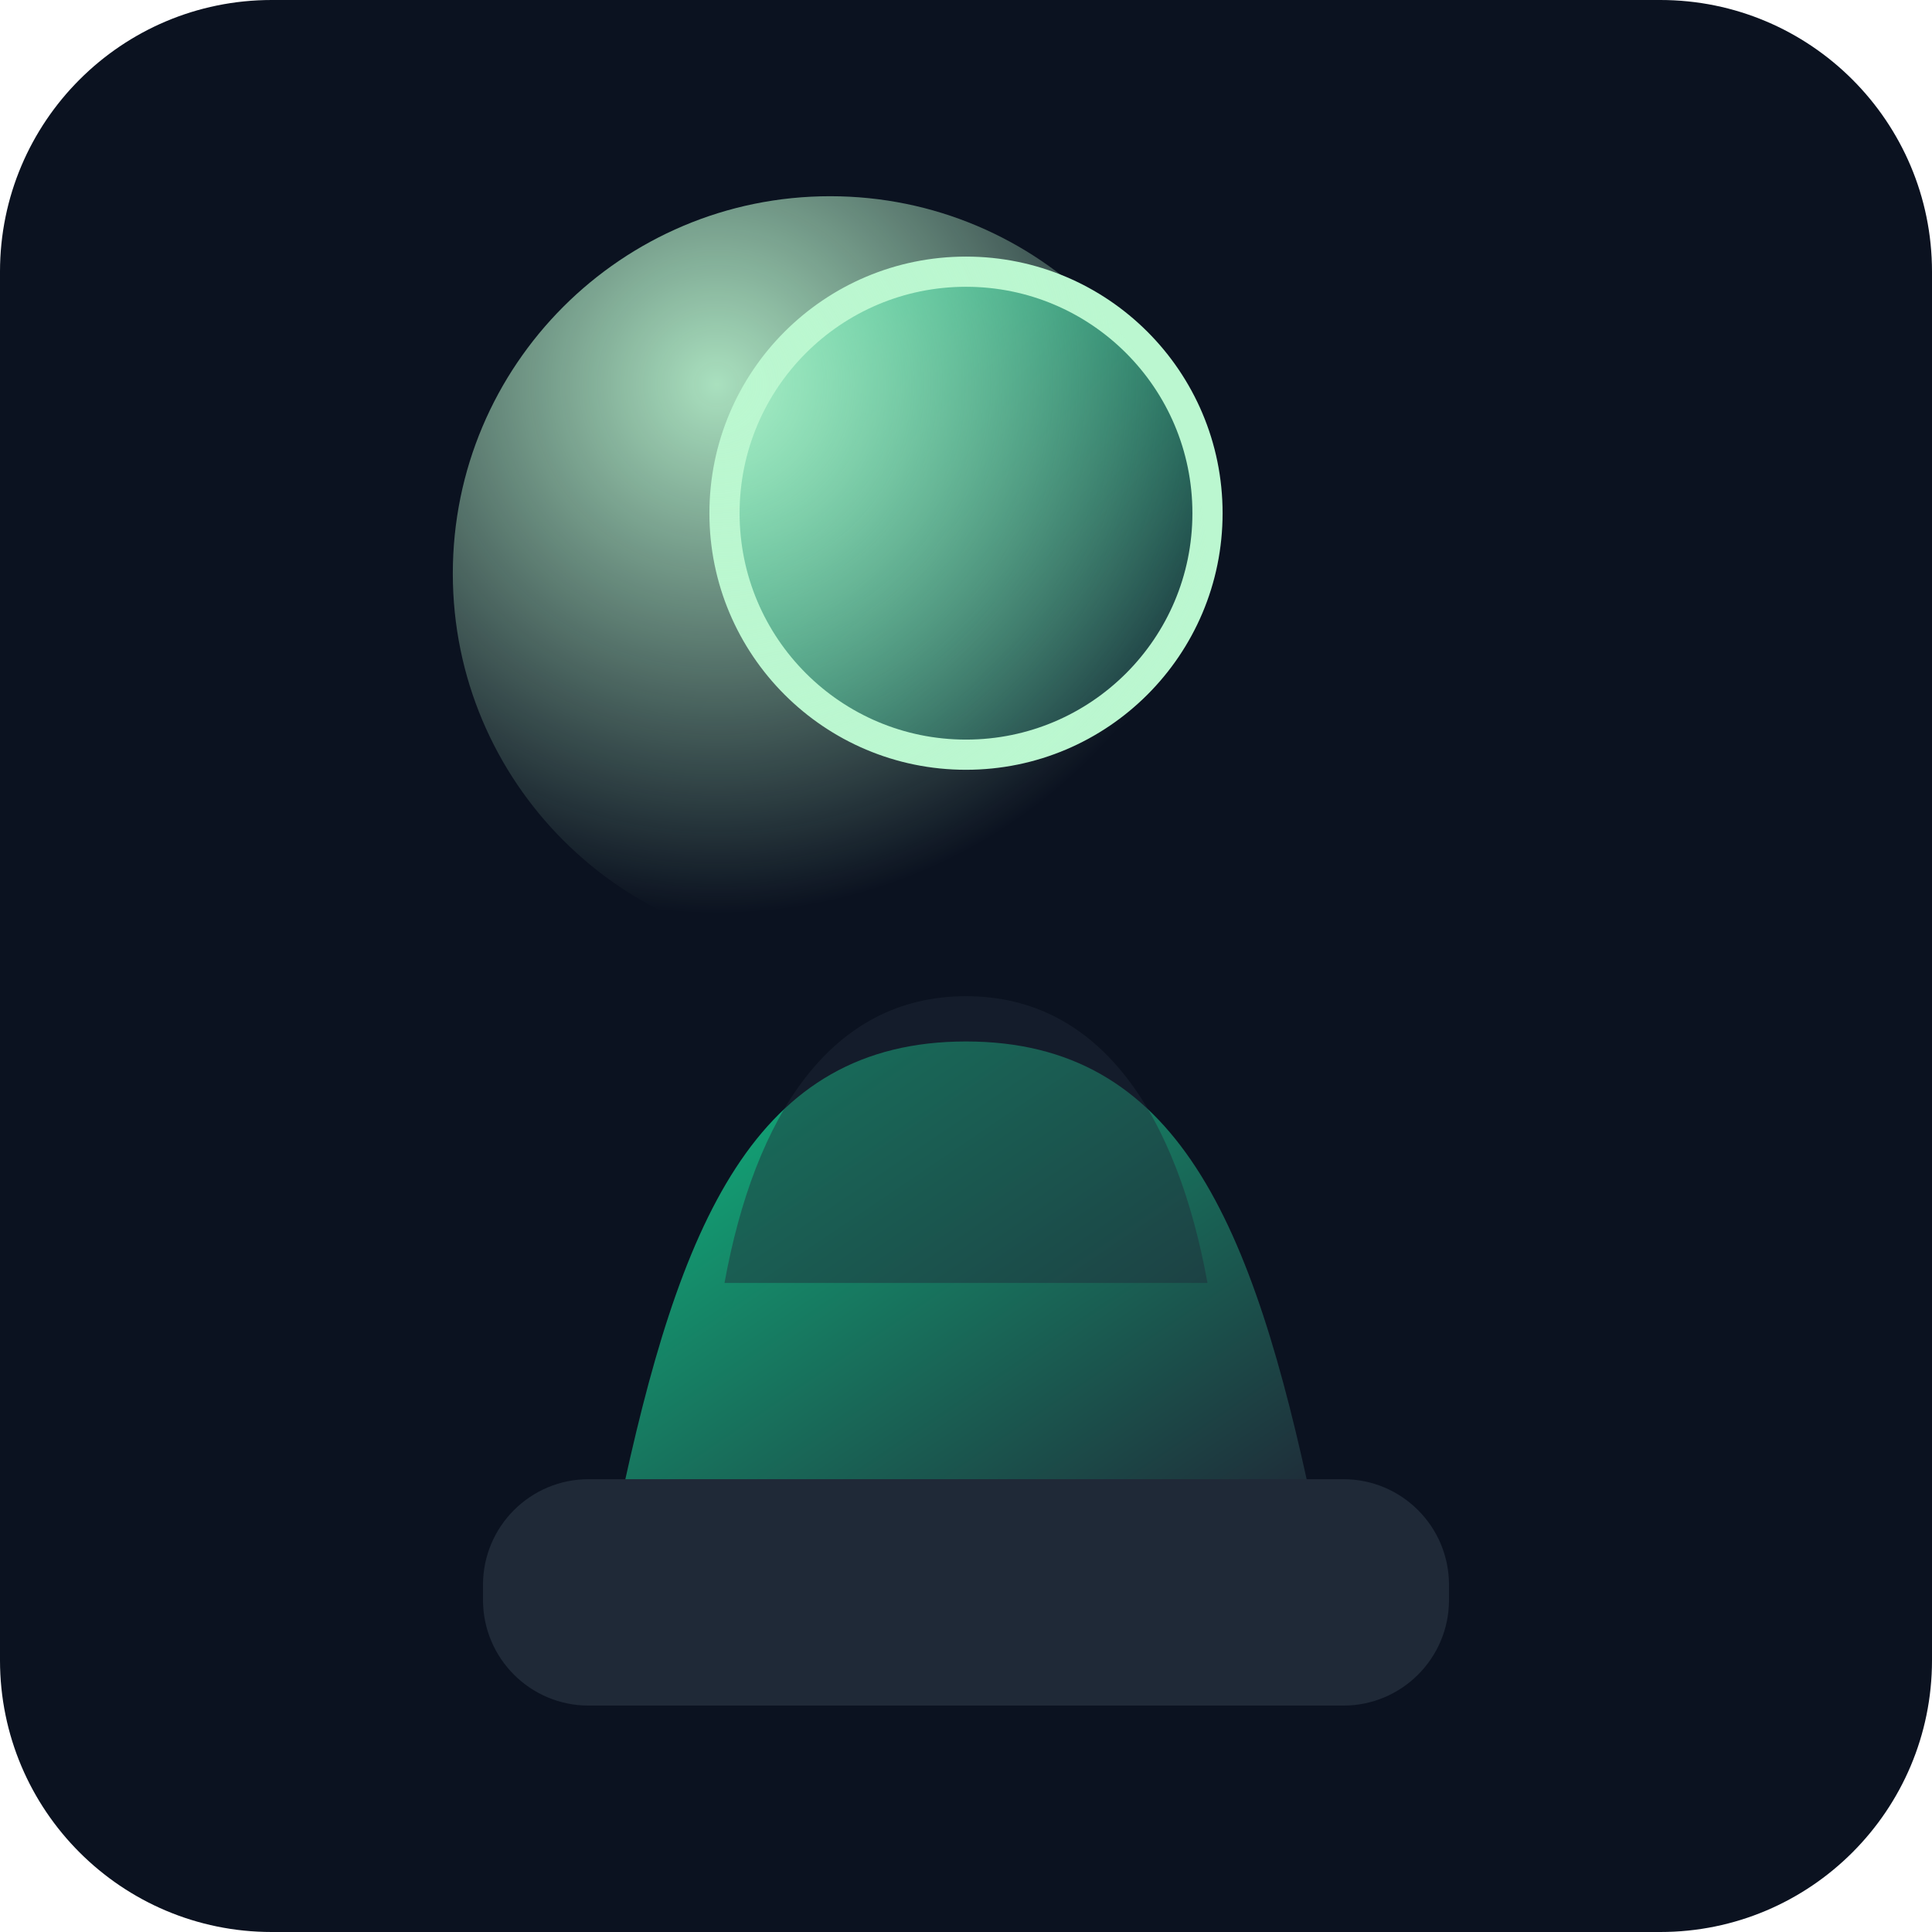
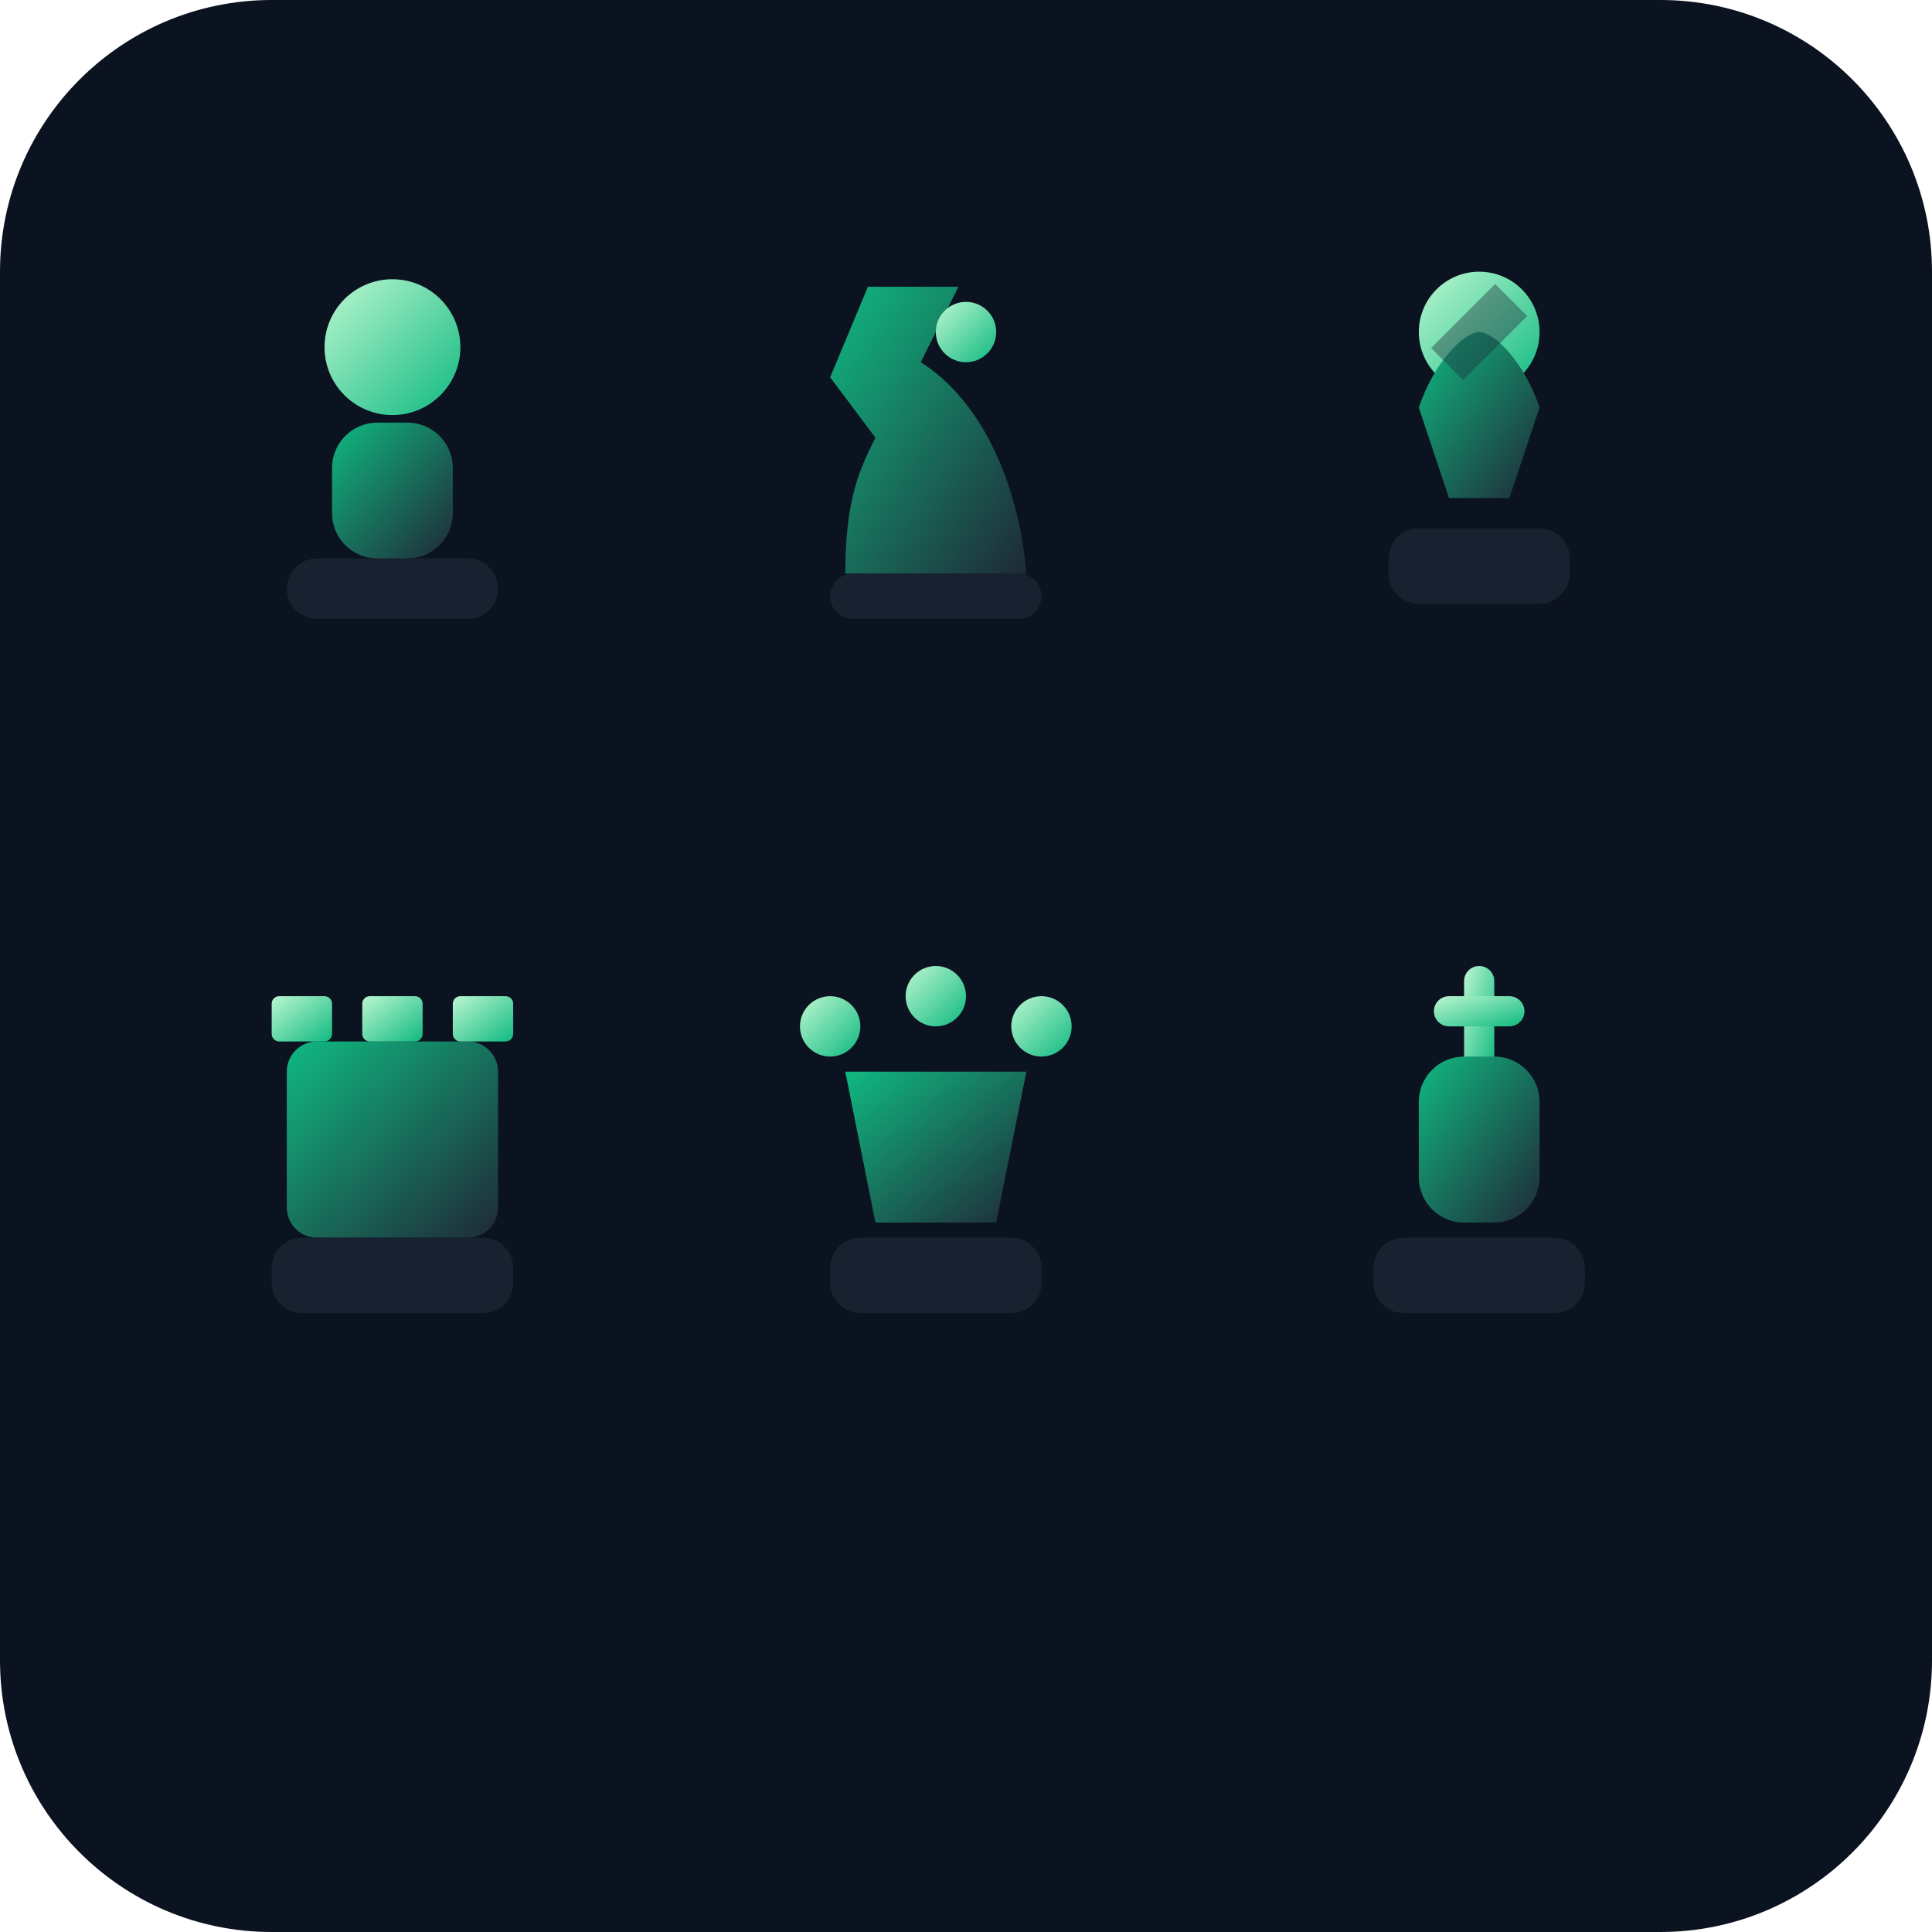
<svg xmlns="http://www.w3.org/2000/svg" width="256" height="256" viewBox="0 0 256 256">
  <defs>
-     <radialGradient id="shine" cx="35%" cy="25%" r="70%">
-       <stop offset="0%" stop-color="#bbf7d0" stop-opacity="0.9" />
-       <stop offset="100%" stop-color="#bbf7d0" stop-opacity="0" />
-     </radialGradient>
-     <linearGradient id="body" x1="0" y1="0" x2="1" y2="1">
+     <linearGradient id="piece" x1="0" y1="0" x2="1" y2="1">
      <stop offset="0%" stop-color="#10b981" />
      <stop offset="100%" stop-color="#1f2937" />
    </linearGradient>
+     <linearGradient id="pieceAlt" x1="0" y1="0" x2="1" y2="1">
+       <stop offset="0%" stop-color="#bbf7d0" />
+       <stop offset="100%" stop-color="#10b981" />
+     </linearGradient>
  </defs>
  <rect width="256" height="256" rx="36" fill="#0b1220" />
-   <circle cx="128" cy="68" r="32" fill="url(#body)" stroke="#bbf7d0" stroke-width="4" />
-   <path d="M82 200c8-38 18-62 46-62s38 24 46 62" fill="url(#body)" />
-   <path d="M96 170c4-22 14-38 32-38s28 16 32 38" fill="#1f2937" opacity="0.45" />
-   <rect x="64" y="196" width="128" height="30" rx="14" fill="#1f2937" />
-   <circle cx="110" cy="76" r="50" fill="url(#shine)" />
+   <g transform="translate(20 28)">
+     <g transform="translate(0 0)">
+       <circle cx="32" cy="18" r="9" fill="url(#pieceAlt)" />
+       <rect x="24" y="28" width="16" height="18" rx="6" fill="url(#piece)" />
+       <rect x="18" y="46" width="28" height="8" rx="4" fill="#1f2937" opacity="0.65" />
+     </g>
+     <g transform="translate(72 0)">
+       <path d="M20 48h24c-1-12-6-23-14-28l5-10h-12l-5 12 6 8c-2 4-4 8-4 18z" fill="url(#piece)" />
+       <rect x="18" y="48" width="28" height="6" rx="3" fill="#1f2937" opacity="0.65" />
+       <circle cx="36" cy="16" r="4" fill="url(#pieceAlt)" />
+     </g>
+     <g transform="translate(144 0)">
+       <circle cx="32" cy="16" r="8" fill="url(#pieceAlt)" />
+       <path d="M24 26c2-6 6-10 8-10s6 4 8 10l-4 12h-8l-4-12z" fill="url(#piece)" />
+       <rect x="20" y="42" width="24" height="10" rx="4" fill="#1f2937" opacity="0.65" />
+       <rect x="29" y="10" width="6" height="12" transform="rotate(45 32 16)" fill="#1f2937" opacity="0.4" />
+     </g>
+     <g transform="translate(0 92)">
+       <rect x="18" y="18" width="28" height="26" rx="4" fill="url(#piece)" />
+       <rect x="16" y="44" width="32" height="10" rx="4" fill="#1f2937" opacity="0.65" />
+       <rect x="16" y="12" width="8" height="6" rx="1" fill="url(#pieceAlt)" />
+       <rect x="28" y="12" width="8" height="6" rx="1" fill="url(#pieceAlt)" />
+       <rect x="40" y="12" width="8" height="6" rx="1" fill="url(#pieceAlt)" />
+     </g>
+     <g transform="translate(72 92)">
+       <circle cx="18" cy="16" r="4" fill="url(#pieceAlt)" />
+       <circle cx="32" cy="12" r="4" fill="url(#pieceAlt)" />
+       <circle cx="46" cy="16" r="4" fill="url(#pieceAlt)" />
+       <path d="M20 22h24l-4 20h-16l-4-20z" fill="url(#piece)" />
+       <rect x="18" y="44" width="28" height="10" rx="4" fill="#1f2937" opacity="0.65" />
+     </g>
+     <g transform="translate(144 92)">
+       <rect x="30" y="8" width="4" height="14" rx="2" fill="url(#pieceAlt)" />
+       <rect x="26" y="12" width="12" height="4" rx="2" fill="url(#pieceAlt)" />
+       <rect x="24" y="20" width="16" height="22" rx="6" fill="url(#piece)" />
+       <rect x="18" y="44" width="28" height="10" rx="4" fill="#1f2937" opacity="0.65" />
+     </g>
+   </g>
</svg>
